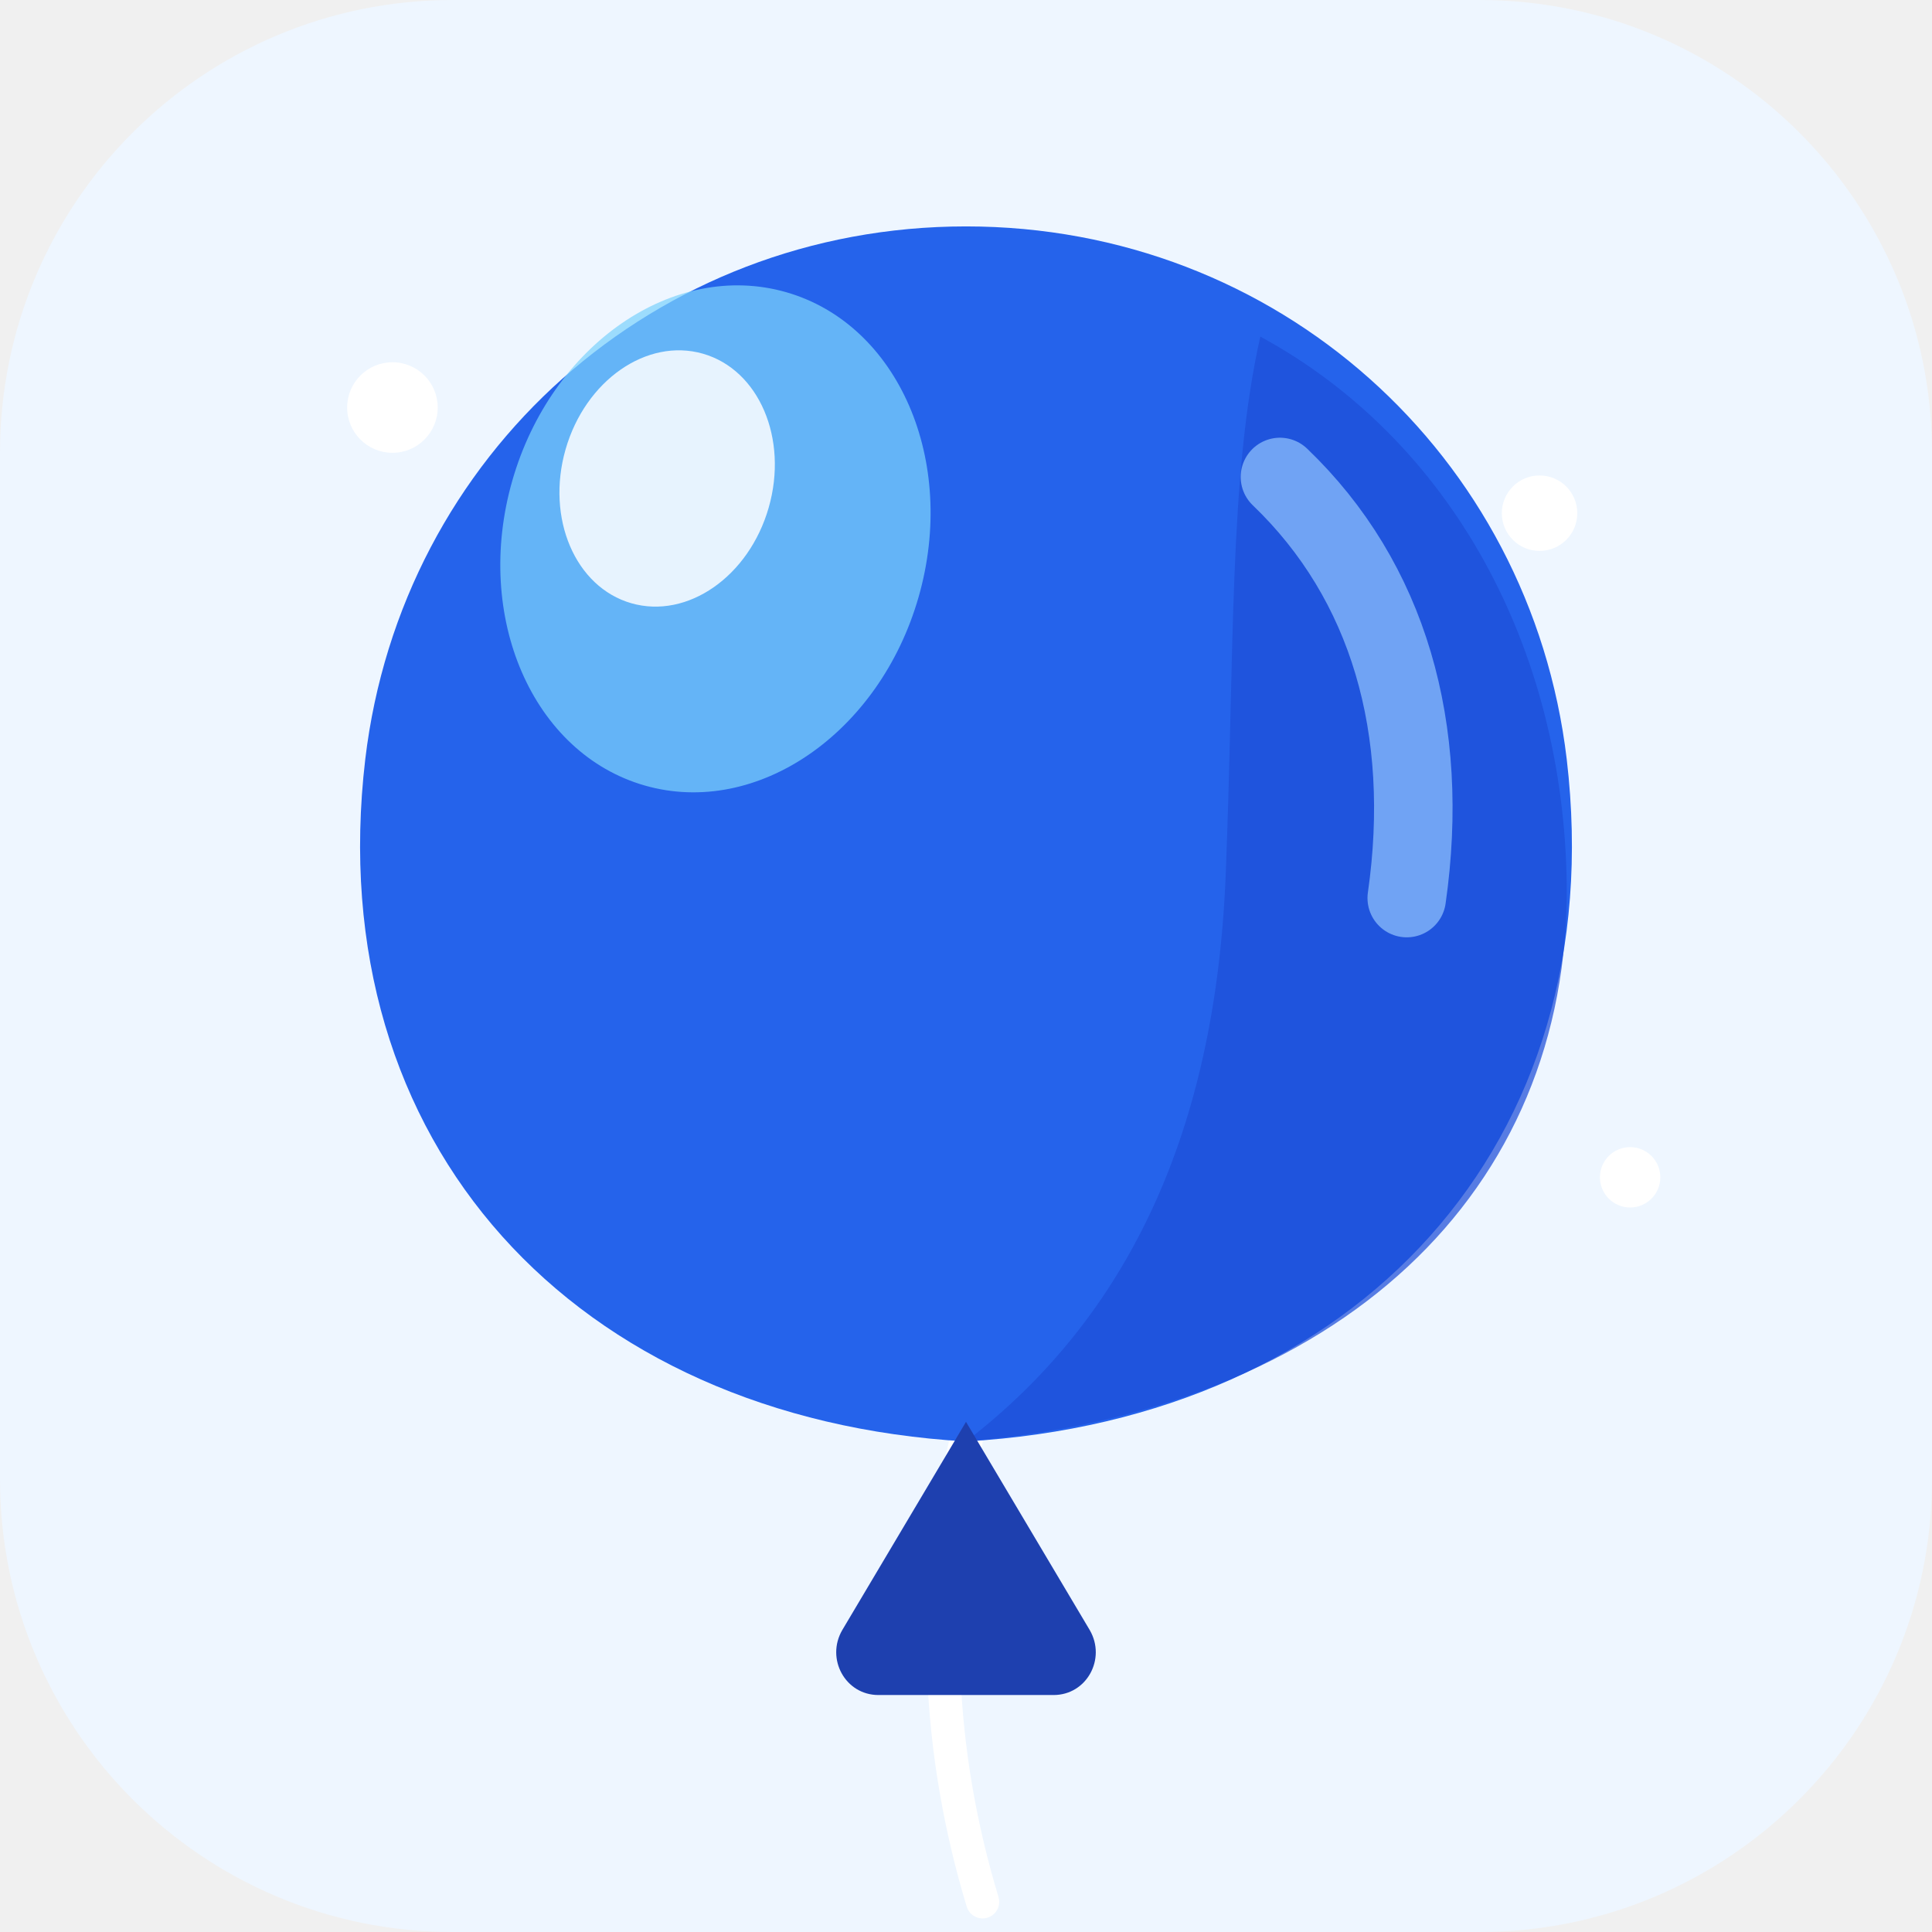
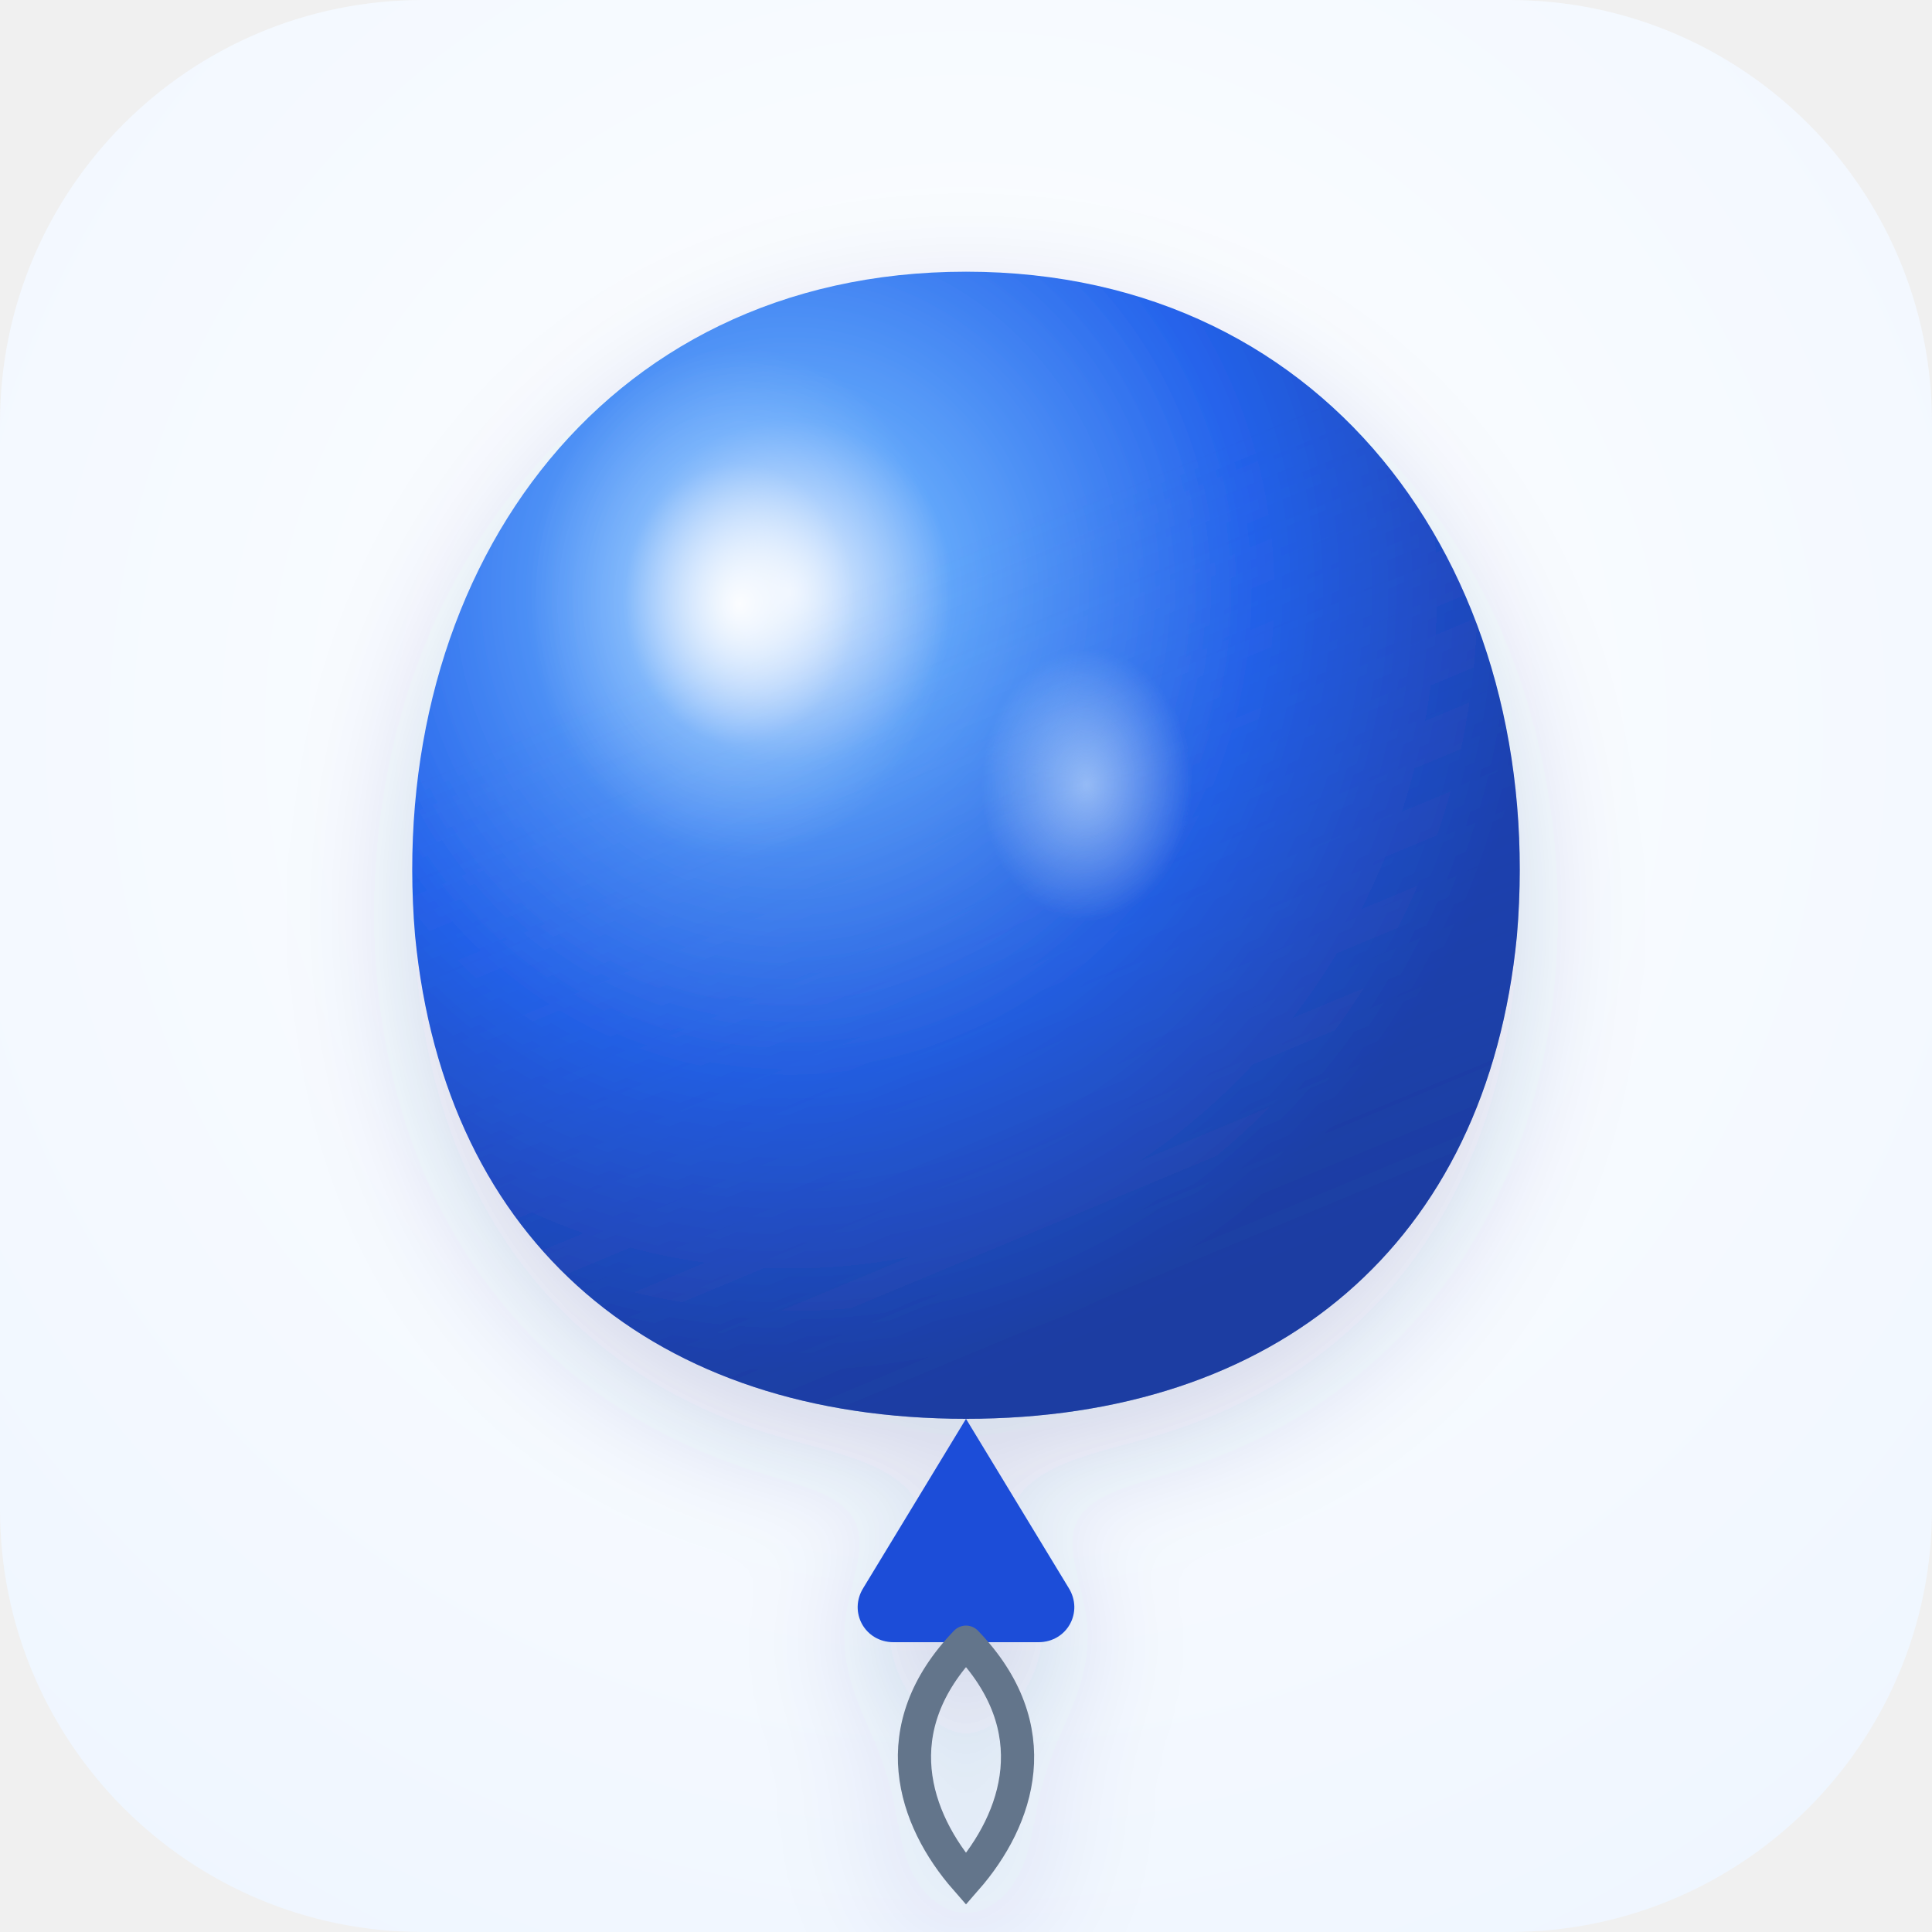
<svg xmlns="http://www.w3.org/2000/svg" viewBox="0 0 128 128" fill="none">
-   <rect width="128" height="128" rx="30" fill="#EEF6FF" />
-   <circle cx="26" cy="27" r="3" fill="#FFFFFF" />
-   <circle cx="102" cy="34" r="2.5" fill="#FFFFFF" />
-   <circle cx="108" cy="78" r="2" fill="#FFFFFF" />
-   <path d="M64 95.5 C61.6 105.6 62.1 116.1 65.1 126" stroke="#FFFFFF" stroke-width="2.2" stroke-linecap="round" fill="none" />
-   <path fill="#2563EB" d="M64 15        C84.6 15 101.4 30.1 103.8 50.3        C106.8 75.8 89.9 94 64 95.5        C38.1 94 21.2 75.8 24.2 50.3        C26.6 30.1 43.4 15 64 15Z" />
-   <path fill="#1D4ED8" d="M83.5 22.3        C96.2 29.2 103.6 43 103.8 58.6        C104 79 88.8 93.4 64 95.5        C74.8 87.2 80.5 74.9 81.2 58.1        C81.8 43.2 81.4 31.6 83.5 22.3Z" opacity="0.72" />
-   <ellipse cx="47.4" cy="35.7" rx="14" ry="17" transform="rotate(16 47.4 35.7)" fill="#7DD3FC" opacity="0.72" />
-   <ellipse cx="44.2" cy="31.7" rx="7" ry="8.6" transform="rotate(16 44.2 31.7)" fill="#FFFFFF" opacity="0.84" />
-   <path d="M84.8 31.6 C92 38.5 94.8 48.3 93.2 59.5" stroke="#93C5FD" stroke-width="5.2" stroke-linecap="round" opacity="0.7" />
-   <path fill="#1E40AF" d="M64 94.2        L55.8 108        C54.7 109.9 56 112.3 58.2 112.3        H69.8        C72 112.3 73.3 109.9 72.2 108Z" />
+   <defs>
+     <radialGradient id="puffy-icon-bg" cx="50%" cy="38%" r="72%">
+       <stop offset="0%" stop-color="#FFFFFF" />
+       <stop offset="100%" stop-color="#EFF6FF" />
+     </radialGradient>
+     <radialGradient id="puffy-icon-body" cx="34%" cy="28%" r="68%">
+       <stop offset="0%" stop-color="#DBEAFE" />
+       <stop offset="22%" stop-color="#60A5FA" />
+       <stop offset="62%" stop-color="#2563EB" />
+       <stop offset="100%" stop-color="#1E40AF" />
+     </radialGradient>
+     <radialGradient id="puffy-icon-shine" cx="50%" cy="50%" r="50%">
+       <stop offset="0%" stop-color="#FFFFFF" stop-opacity="0.95" />
+       <stop offset="55%" stop-color="#FFFFFF" stop-opacity="0.2" />
+       <stop offset="100%" stop-color="#FFFFFF" stop-opacity="0" />
+     </radialGradient>
+     <radialGradient id="puffy-icon-shine-soft" cx="50%" cy="50%" r="50%">
+       <stop offset="0%" stop-color="#E0F2FE" stop-opacity="0.55" />
+       <stop offset="100%" stop-color="#E0F2FE" stop-opacity="0" />
+     </radialGradient>
+     <linearGradient id="puffy-icon-rim" x1="78" y1="30" x2="98" y2="78" gradientUnits="userSpaceOnUse">
+       <stop offset="0%" stop-color="#1D4ED8" stop-opacity="0" />
+       <stop offset="100%" stop-color="#1E3A8A" stop-opacity="0.35" />
+     </linearGradient>
+     <filter id="puffy-icon-shadow" x="-20%" y="-10%" width="140%" height="140%">
+       <feDropShadow dx="0" dy="3" stdDeviation="4" flood-color="#1E3A8A" flood-opacity="0.18" />
+     </filter>
+   </defs>
+   <rect width="128" height="128" rx="28" fill="url(#puffy-icon-bg)" />
+   <g filter="url(#puffy-icon-shadow)">
+     <path fill="url(#puffy-icon-body)" d="M64 18          C88.5 18 102.5 38.5 100.5 62          C98.5 82.5 84.5 94 64 94          C43.5 94 29.5 82.5 27.5 62          C25.5 38.5 39.5 18 64 18Z" />
+     <path fill="url(#puffy-icon-rim)" d="M64 18          C88.5 18 102.5 38.5 100.5 62          C98.5 82.5 84.5 94 64 94          C43.5 94 29.5 82.5 27.5 62          C25.5 38.5 39.5 18 64 18Z" />
+     <ellipse cx="49" cy="40" rx="14" ry="17" fill="url(#puffy-icon-shine)" />
+     <ellipse cx="72" cy="52" rx="7" ry="9" fill="url(#puffy-icon-shine-soft)" />
+     <path fill="#1D4ED8" d="M64 94 L57.2 105.2 C56.2 106.8 57.3 108.8 59.2 108.8 H68.8 C70.7 108.8 71.8 106.8 70.8 105.2 Z" />
+     <path stroke="#64748B" stroke-width="2.2" stroke-linecap="round" fill="none" d="M64 108.8 C58.5 114.5 60.5 120.5 64 124.5 C67.5 120.5 69.5 114.5 64 108.8" />
+   </g>
</svg>
